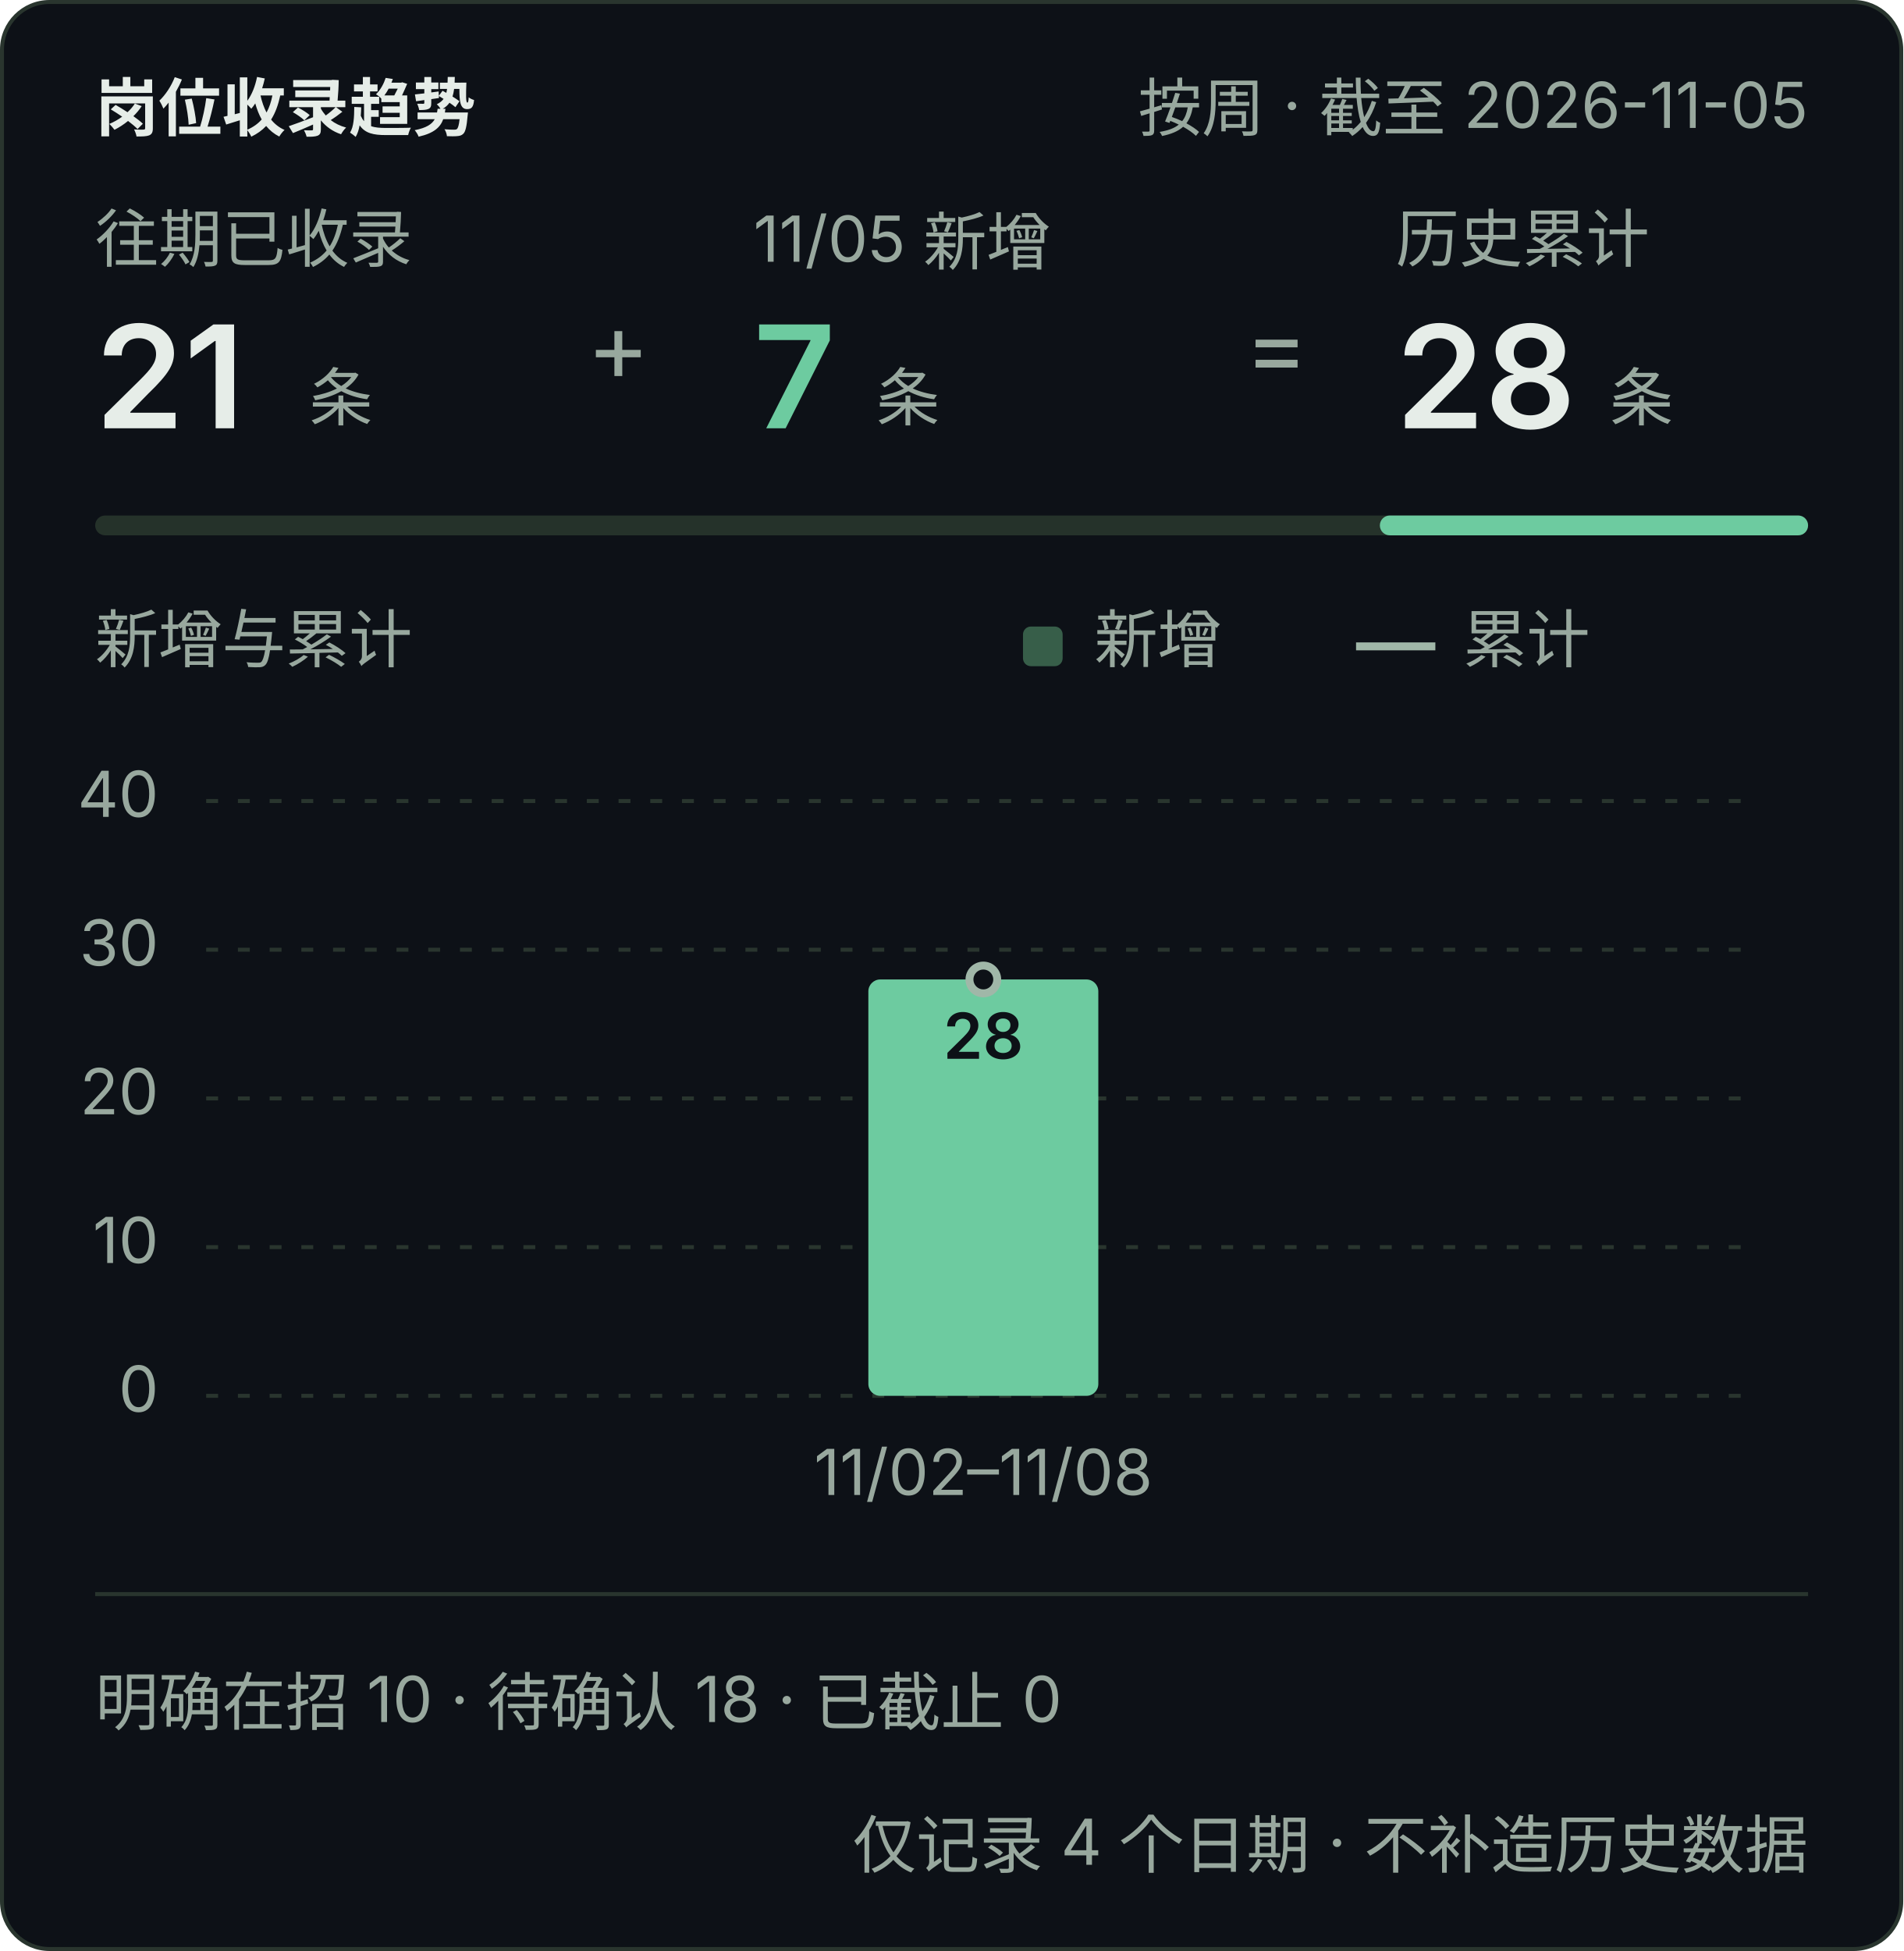
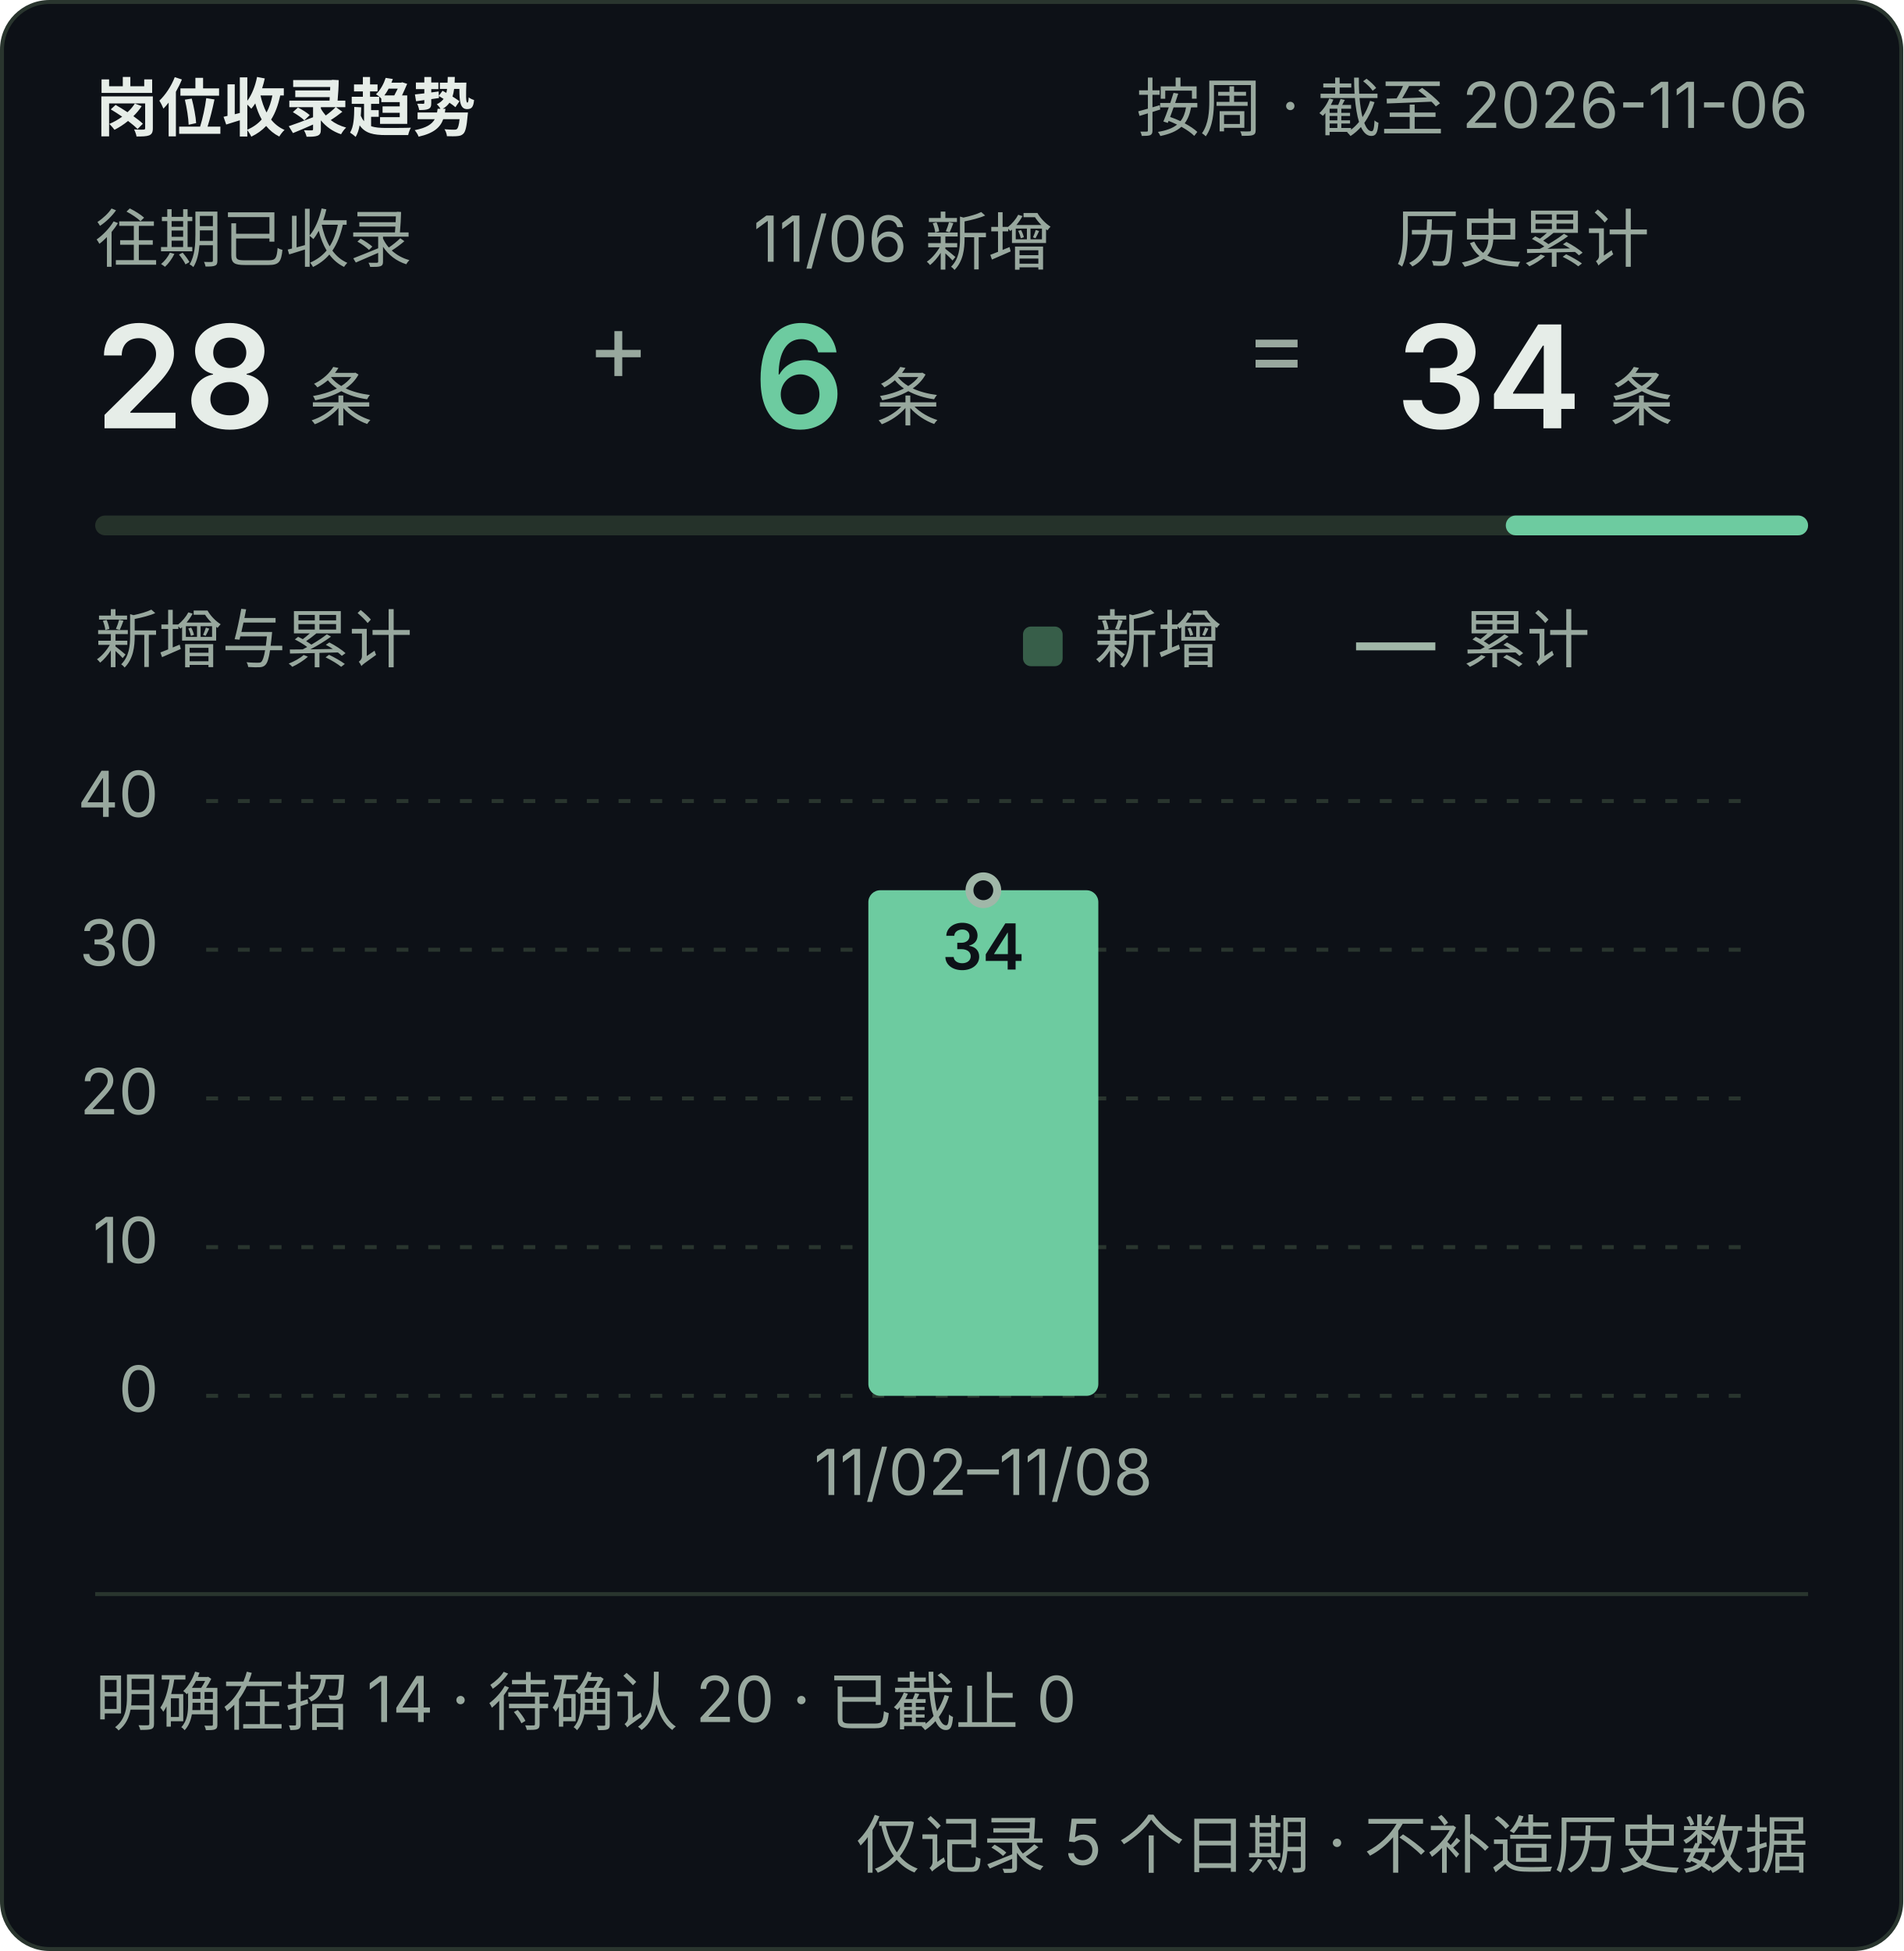
<svg xmlns="http://www.w3.org/2000/svg" width="480" height="492" viewBox="0 0 480 492" role="img" aria-labelledby="title desc">
  <rect x=".5" y=".5" width="479" height="491" rx="12" fill="#0d1117" stroke="#29352e" />
  <g font-family="-apple-system,BlinkMacSystemFont,Segoe UI,PingFang SC,Microsoft YaHei,sans-serif">
    <text x="24" y="33" fill="#e6ede8" font-size="16" font-weight="600" text-anchor="start">岗位收录趋势</text>
-     <text x="456" y="33" fill="#98a89e" font-size="16" font-weight="400" text-anchor="end">按周 · 截至 2026-11-05</text>
+     <text x="456" y="33" fill="#98a89e" font-size="16" font-weight="400" text-anchor="end">按周 · 截至 2026-11-06</text>
    <text x="24" y="66" fill="#98a89e" font-size="16" font-weight="400" text-anchor="start">往期已收录</text>
-     <text x="24" y="108" fill="#e6ede8" font-size="36" font-weight="600" text-anchor="start">21</text>
+     <text x="24" y="108" fill="#e6ede8" font-size="36" font-weight="600" text-anchor="start">28</text>
    <text x="78" y="106" fill="#98a89e" font-size="16" font-weight="400" text-anchor="start">条</text>
-     <text x="190" y="66" fill="#98a89e" font-size="16" font-weight="400" text-anchor="start">11/05 新增</text>
-     <text x="190" y="108" fill="#6dcba0" font-size="36" font-weight="600" text-anchor="start">7</text>
+     <text x="190" y="66" fill="#98a89e" font-size="16" font-weight="400" text-anchor="start">11/06 新增</text>
+     <text x="190" y="108" fill="#6dcba0" font-size="36" font-weight="600" text-anchor="start">6</text>
    <text x="221" y="106" fill="#98a89e" font-size="16" font-weight="400" text-anchor="start">条</text>
    <text x="352" y="66" fill="#98a89e" font-size="16" font-weight="400" text-anchor="start">历史累计</text>
-     <text x="352" y="108" fill="#e6ede8" font-size="36" font-weight="600" text-anchor="start">28</text>
+     <text x="352" y="108" fill="#e6ede8" font-size="36" font-weight="600" text-anchor="start">34</text>
    <text x="406" y="106" fill="#98a89e" font-size="16" font-weight="400" text-anchor="start">条</text>
    <text x="148" y="96" fill="#98a89e" font-size="24" font-weight="400" text-anchor="start">+</text>
    <text x="314" y="96" fill="#98a89e" font-size="24" font-weight="400" text-anchor="start">=</text>
    <rect x="24" y="130" width="432" height="5" rx="2.5" fill="#25322a" />
-     <rect x="348.00" y="130" width="108.00" height="5" rx="2.5" fill="#6dcba0" />
+     <rect x="379.76" y="130" width="76.24" height="5" rx="2.5" fill="#6dcba0" />
    <text x="24" y="167" fill="#98a89e" font-size="16" font-weight="400" text-anchor="start">新增与累计</text>
    <rect x="258" y="158" width="10" height="10" rx="2" fill="#375e49" />
    <text x="276" y="167" fill="#98a89e" font-size="16" font-weight="400" text-anchor="start">新增</text>
    <line x1="342" y1="163" x2="362" y2="163" stroke="#a0b7a8" stroke-width="2" />
    <text x="369" y="167" fill="#98a89e" font-size="16" font-weight="400" text-anchor="start">累计</text>
    <line x1="52" y1="352.0" x2="444" y2="352.0" stroke="#29352e" stroke-dasharray="3 5" />
    <text x="40" y="356.0" fill="#98a89e" font-size="16" font-weight="400" text-anchor="end">0</text>
    <line x1="52" y1="314.5" x2="444" y2="314.5" stroke="#29352e" stroke-dasharray="3 5" />
    <text x="40" y="318.5" fill="#98a89e" font-size="16" font-weight="400" text-anchor="end">10</text>
    <line x1="52" y1="277.0" x2="444" y2="277.0" stroke="#29352e" stroke-dasharray="3 5" />
    <text x="40" y="281.0" fill="#98a89e" font-size="16" font-weight="400" text-anchor="end">20</text>
    <line x1="52" y1="239.5" x2="444" y2="239.5" stroke="#29352e" stroke-dasharray="3 5" />
    <text x="40" y="243.5" fill="#98a89e" font-size="16" font-weight="400" text-anchor="end">30</text>
    <line x1="52" y1="202.0" x2="444" y2="202.0" stroke="#29352e" stroke-dasharray="3 5" />
    <text x="40" y="206.0" fill="#98a89e" font-size="16" font-weight="400" text-anchor="end">40</text>
-     <rect x="219.00" y="247.00" width="58.00" height="105.00" rx="3" fill="#6dcba0" />
-     <text x="248.0" y="267.0" fill="#0d1117" font-size="16" font-weight="600" text-anchor="middle">28</text>
+     <rect x="219.00" y="224.50" width="58.00" height="127.50" rx="3" fill="#6dcba0" />
+     <text x="248.0" y="244.5" fill="#0d1117" font-size="16" font-weight="600" text-anchor="middle">34</text>
    <text x="248.0" y="377" fill="#98a89e" font-size="16" font-weight="400" text-anchor="middle">11/02–11/08</text>
-     <polyline points="248.00,247.00" fill="none" stroke="#a0b7a8" stroke-width="2" stroke-linejoin="round" />
-     <circle cx="248.00" cy="247.00" r="3.5" fill="#0d1117" stroke="#a0b7a8" stroke-width="2" />
+     <polyline points="248.00,224.50" fill="none" stroke="#a0b7a8" stroke-width="2" stroke-linejoin="round" />
+     <circle cx="248.00" cy="224.50" r="3.5" fill="#0d1117" stroke="#a0b7a8" stroke-width="2" />
    <line x1="24" y1="402" x2="456" y2="402" stroke="#29352e" />
-     <text x="24" y="435" fill="#98a89e" font-size="16" font-weight="400" text-anchor="start">明确在招 10   ·   待确认 18   ·   已截止 0</text>
-     <text x="456" y="471" fill="#98a89e" font-size="16" font-weight="400" text-anchor="end">仅记录 4 个日期 · 不补造历史数据</text>
+     <text x="24" y="435" fill="#98a89e" font-size="16" font-weight="400" text-anchor="start">明确在招 14   ·   待确认 20   ·   已截止 0</text>
+     <text x="456" y="471" fill="#98a89e" font-size="16" font-weight="400" text-anchor="end">仅记录 5 个日期 · 不补造历史数据</text>
  </g>
</svg>
